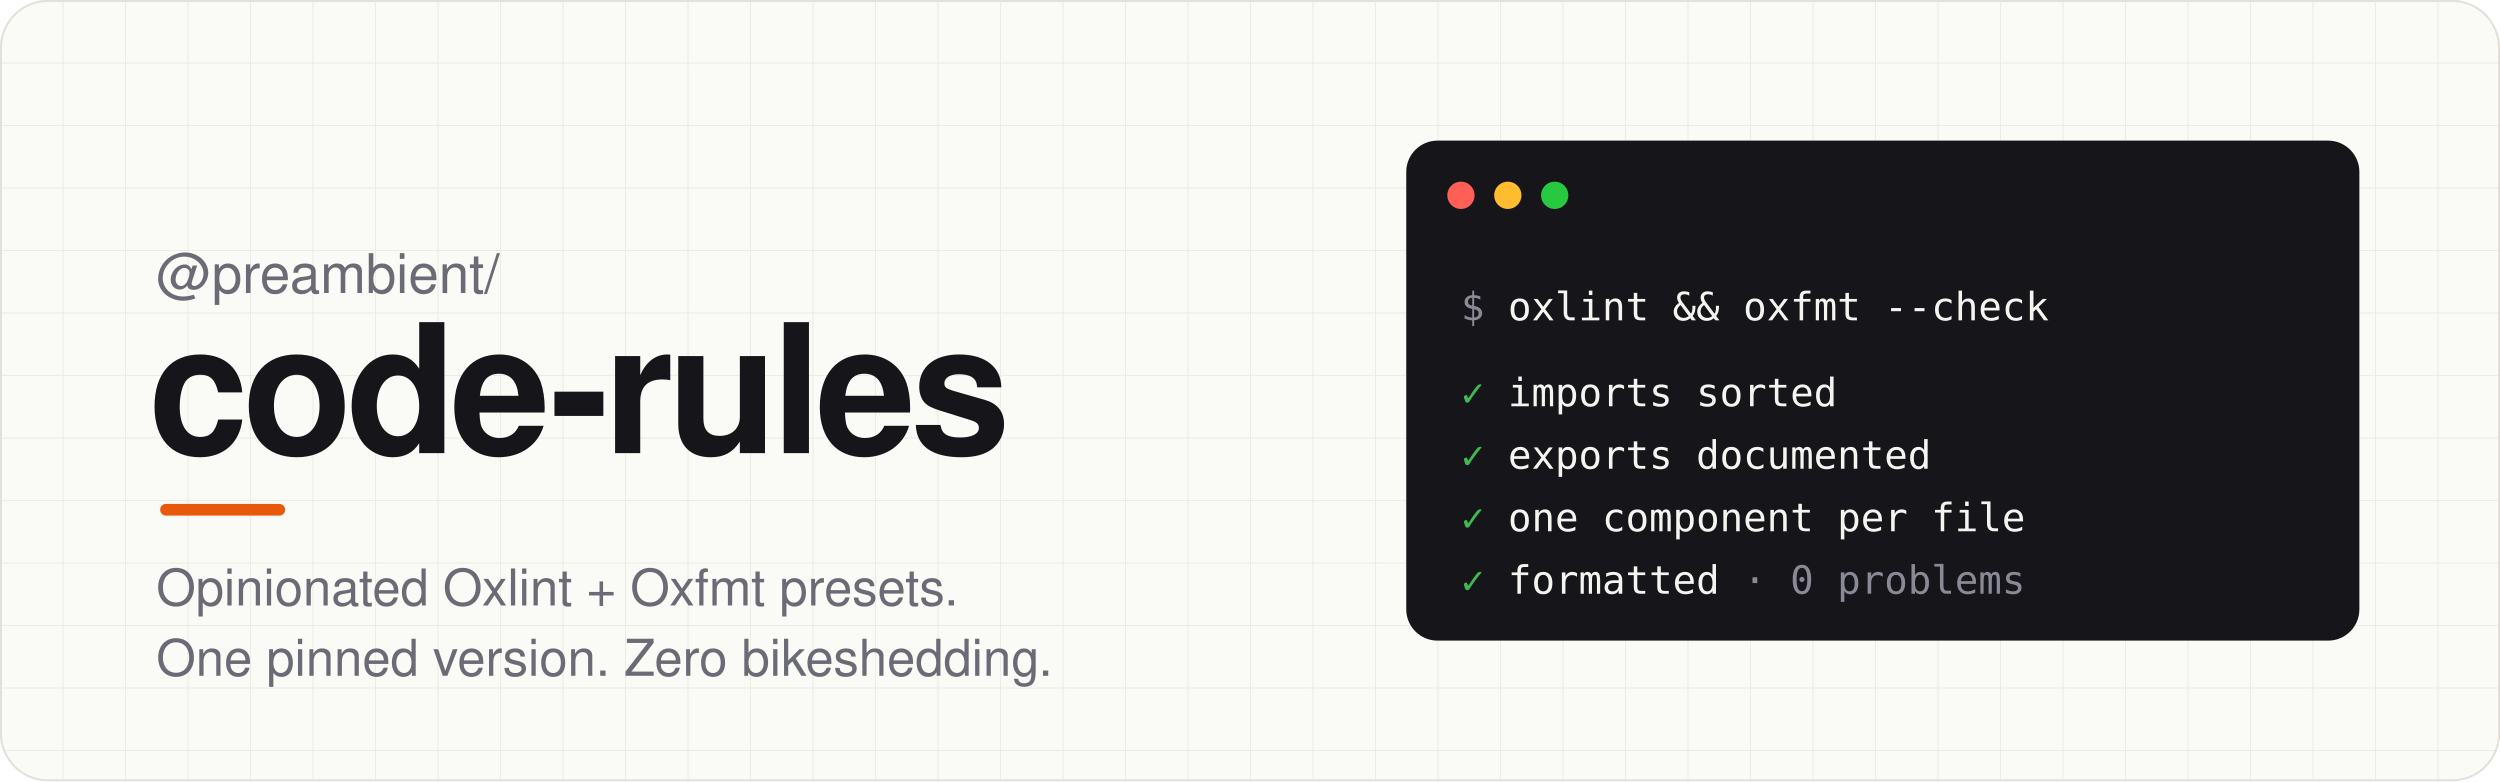
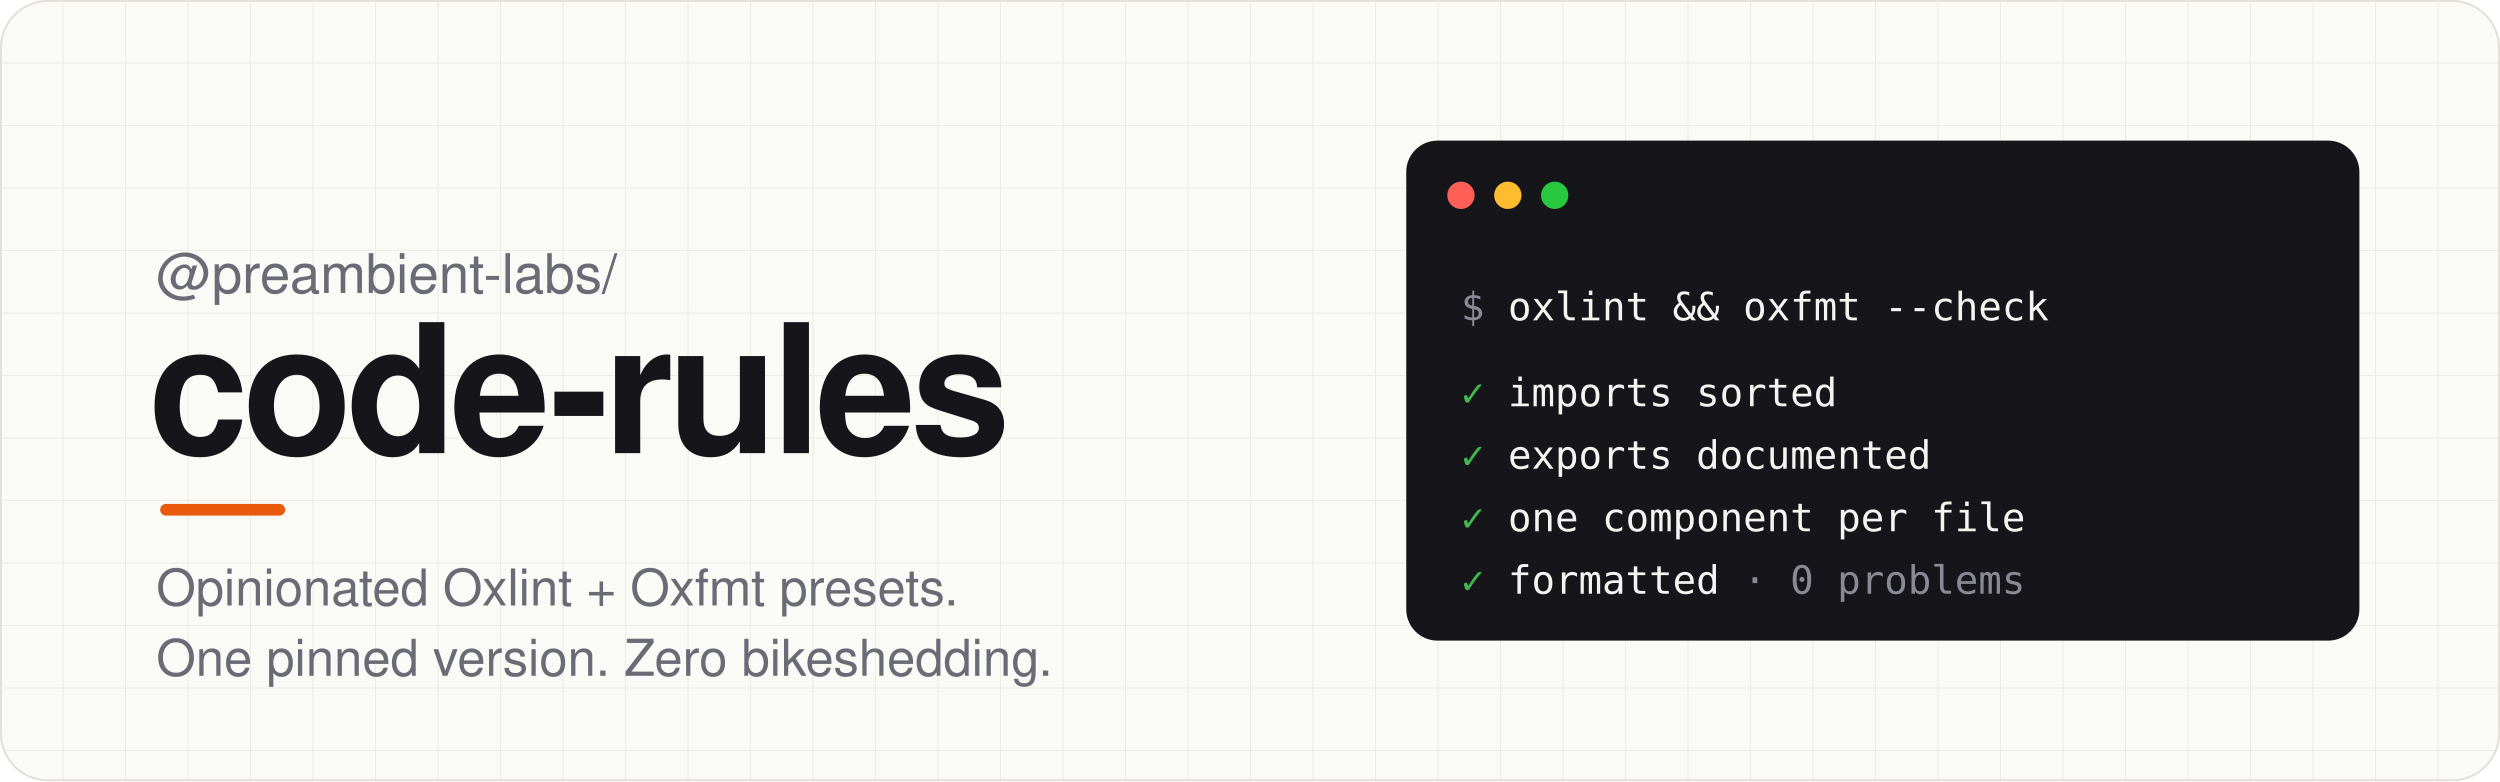
- <svg xmlns="http://www.w3.org/2000/svg" width="1280" height="400" viewBox="0 0 1280 400" role="img" aria-label="@preambient/code-rules: opinionated Oxlint and Oxfmt presets">
+ <svg xmlns="http://www.w3.org/2000/svg" width="1280" height="400" viewBox="0 0 1280 400" role="img" aria-label="@preambient-labs/code-rules: opinionated Oxlint and Oxfmt presets">
  <defs>
    <pattern id="g" width="32" height="32" patternUnits="userSpaceOnUse">
      <path d="M32 0H0V32" fill="none" stroke="#ECEAE3" stroke-width="1" />
    </pattern>
  </defs>
  <rect width="1280" height="400" rx="24" fill="#FAFAF7" />
  <rect width="1280" height="400" rx="24" fill="url(#g)" />
  <rect x="0.5" y="0.5" width="1279" height="399" rx="24" fill="none" stroke="#E2E0D8" />
  <g font-family="ui-sans-serif, -apple-system, 'Segoe UI', Helvetica, Arial, sans-serif">
-     <text x="80" y="150" font-size="28" font-weight="500" fill="#6B6B76">@preambient/</text>
+     <text x="80" y="150" font-size="28" font-weight="500" fill="#6B6B76">@preambient-labs/</text>
    <text x="76" y="232" font-size="92" font-weight="800" letter-spacing="-3" fill="#16161A">code-rules</text>
    <rect x="82" y="258" width="64" height="6" rx="3" fill="#E8590C" />
    <text x="80" y="310" font-size="26" fill="#6B6B76">Opinionated Oxlint + Oxfmt presets.</text>
    <text x="80" y="346" font-size="26" fill="#6B6B76">One pinned version. Zero bikeshedding.</text>
  </g>
  <g transform="translate(720 72)">
    <rect width="488" height="256" rx="16" fill="#16161A" />
    <circle cx="28" cy="28" r="7" fill="#FF5F57" />
    <circle cx="52" cy="28" r="7" fill="#FEBC2E" />
    <circle cx="76" cy="28" r="7" fill="#28C840" />
    <g font-family="ui-monospace, SFMono-Regular, Menlo, Consolas, monospace" font-size="20">
      <text x="28" y="92" fill="#8A8A96">$ <tspan fill="#F4F4F0">oxlint &amp;&amp; oxfmt --check</tspan>
      </text>
      <text x="28" y="136" fill="#3FB950">✓ <tspan fill="#F4F4F0">imports sorted</tspan>
      </text>
      <text x="28" y="168" fill="#3FB950">✓ <tspan fill="#F4F4F0">exports documented</tspan>
      </text>
      <text x="28" y="200" fill="#3FB950">✓ <tspan fill="#F4F4F0">one component per file</tspan>
      </text>
      <text x="28" y="232" fill="#3FB950">✓ <tspan fill="#F4F4F0">formatted</tspan>
        <tspan fill="#8A8A96">· 0 problems</tspan>
      </text>
    </g>
  </g>
</svg>
